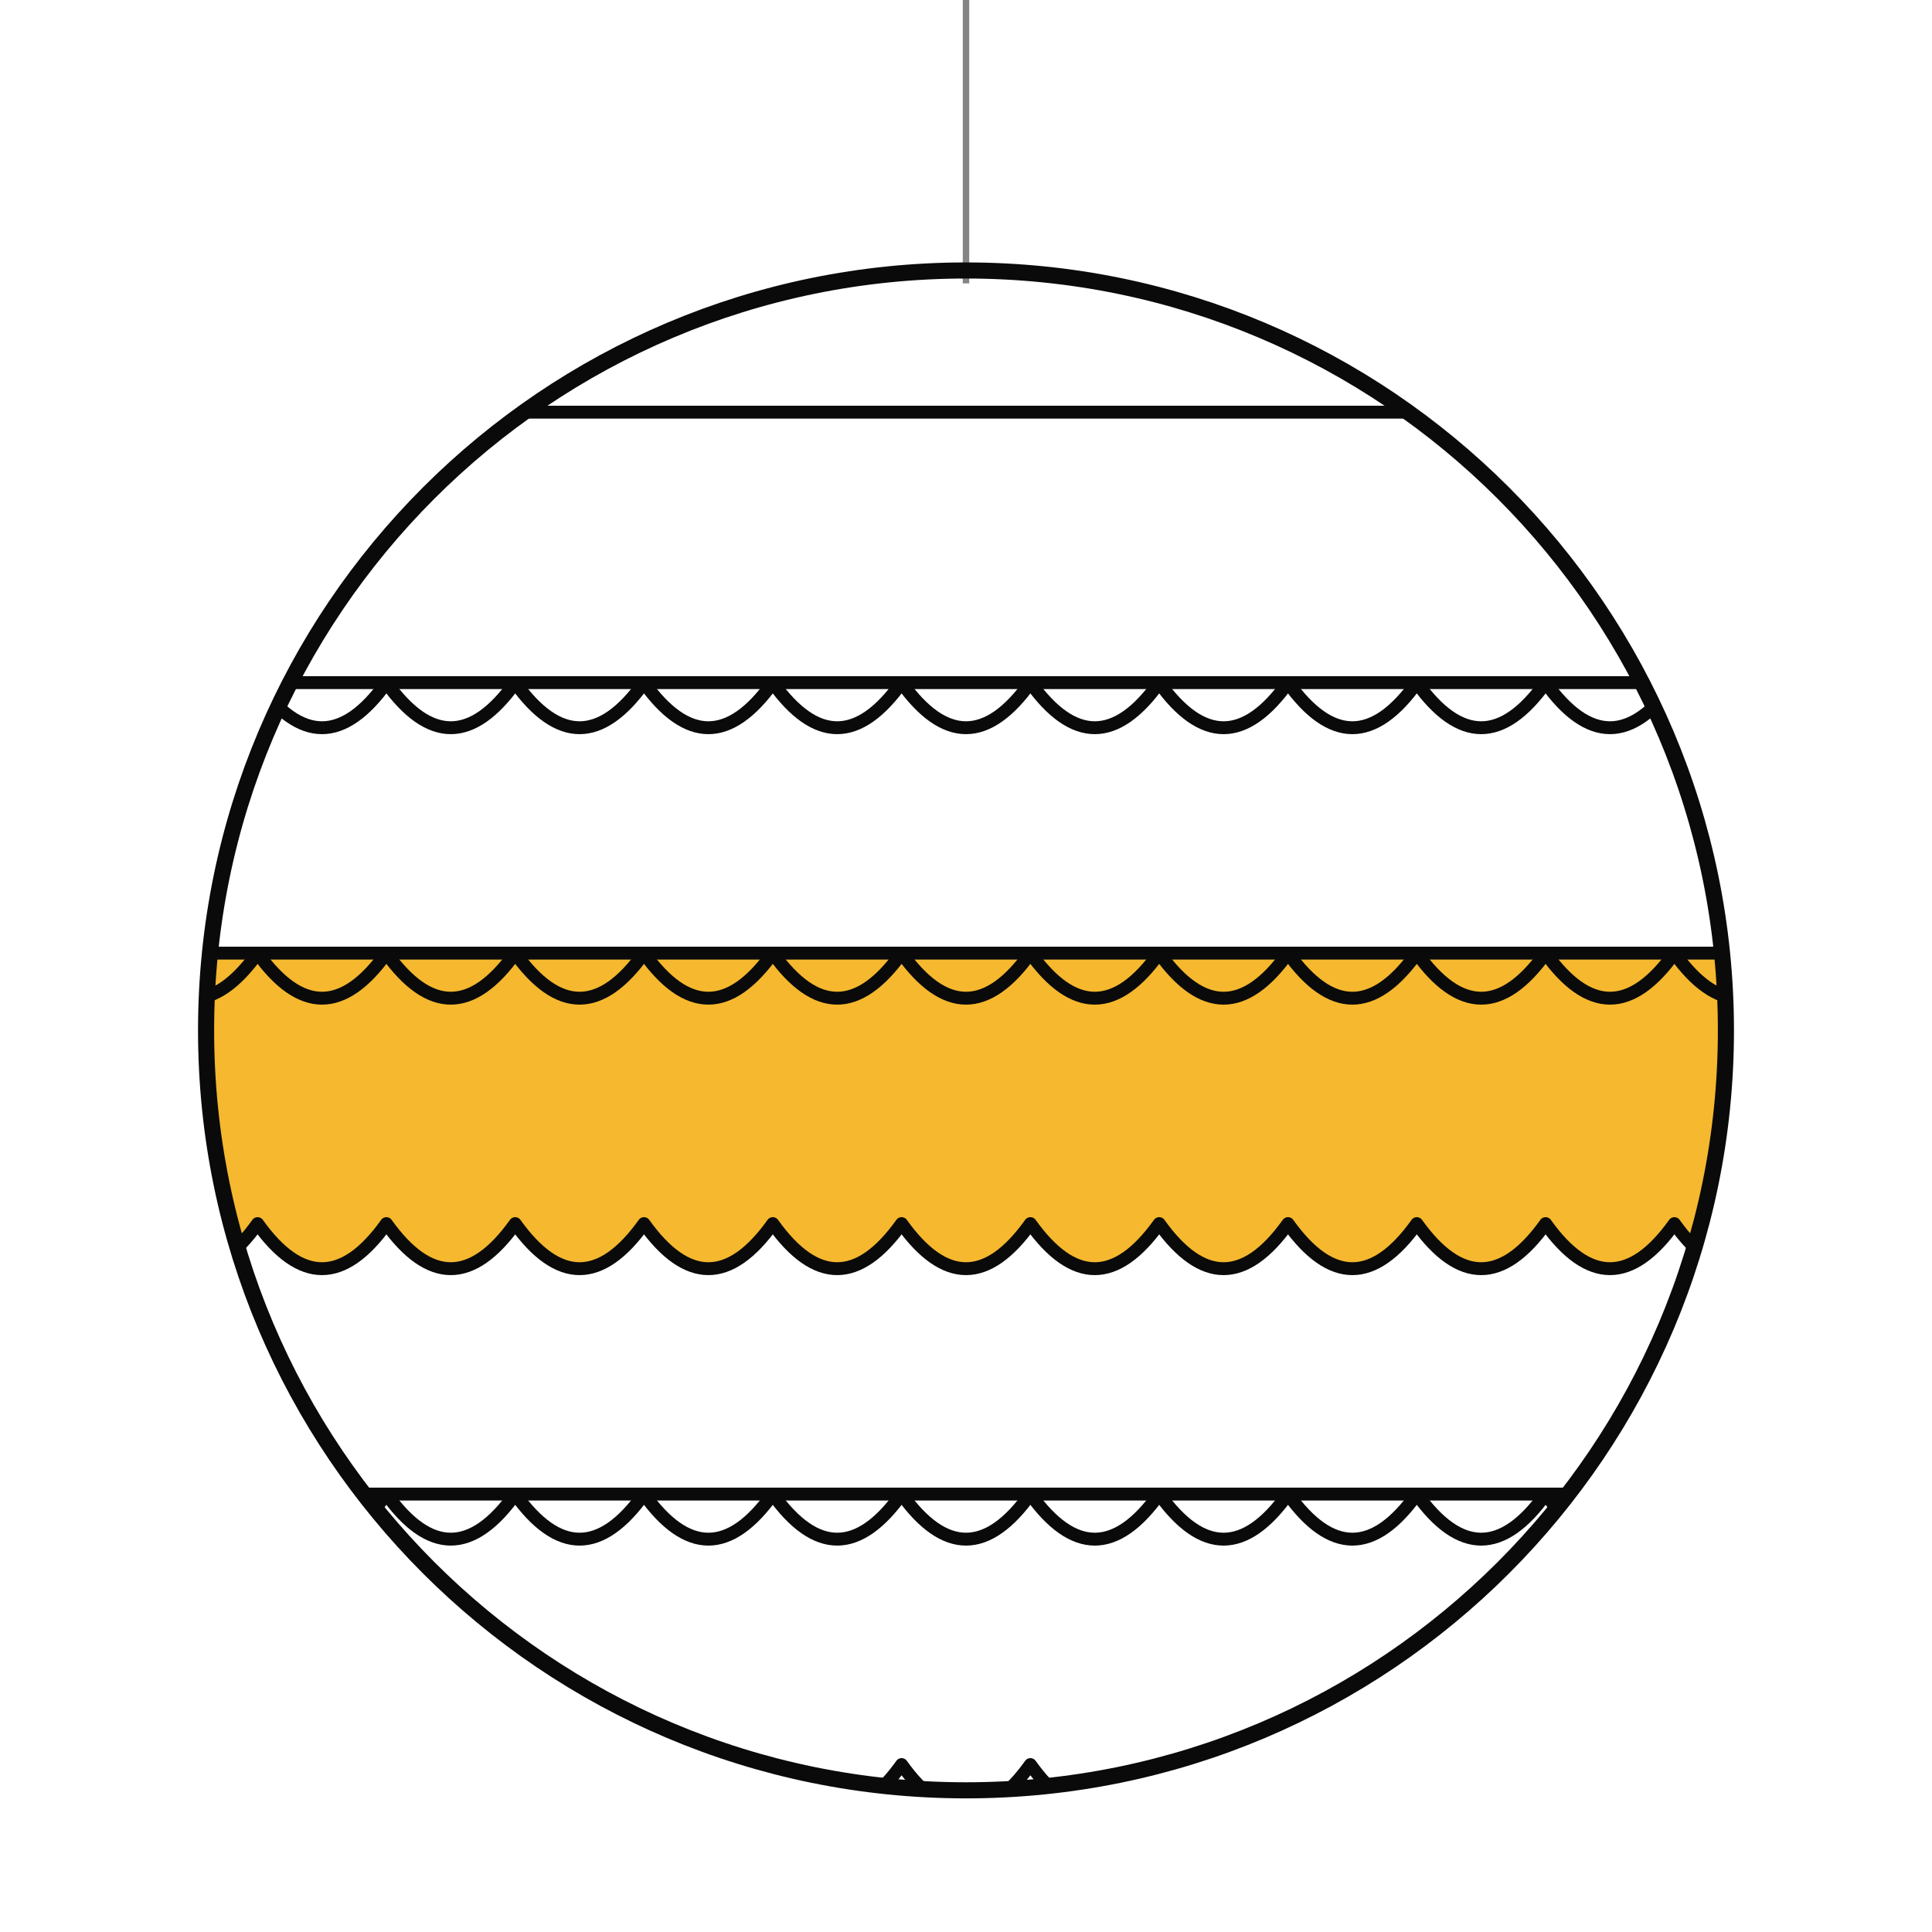
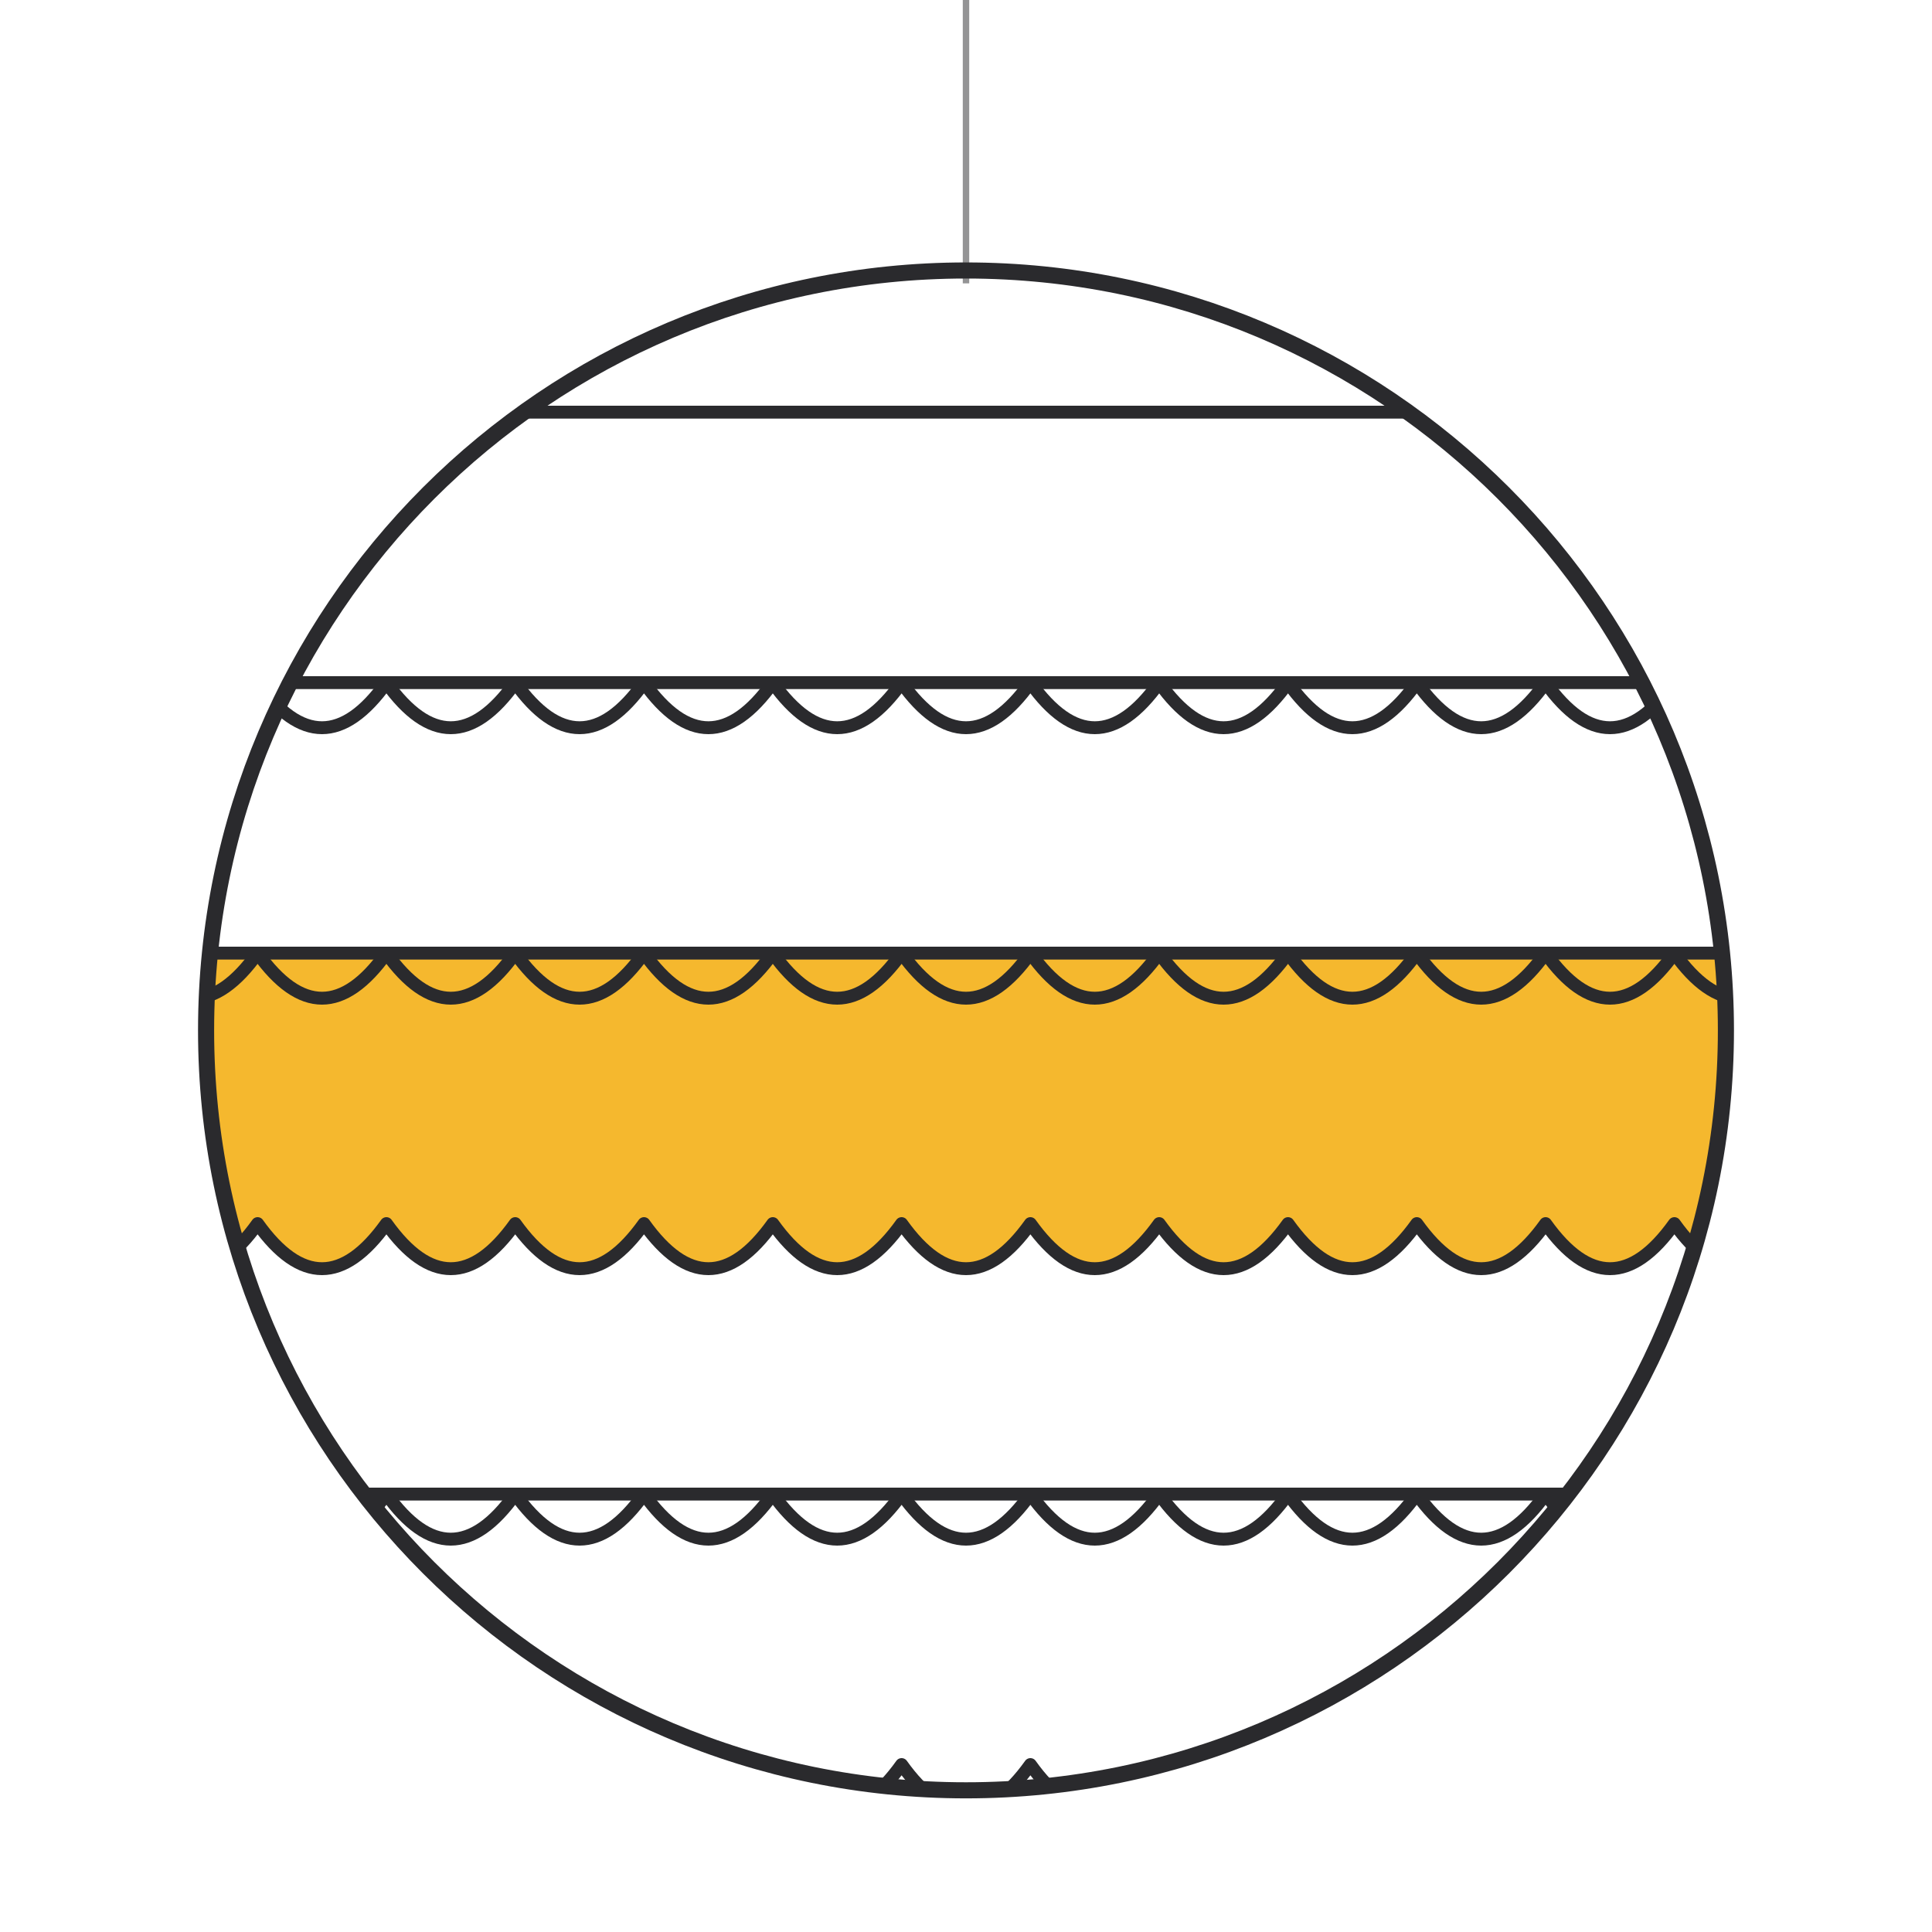
<svg xmlns="http://www.w3.org/2000/svg" viewBox="0 0 300 300">
  <defs>
    <clipPath id="ballclip">
      <circle cx="150" cy="160" r="118" />
    </clipPath>
  </defs>
-   <line x1="150" y1="-10" x2="150" y2="44" stroke="#0A0A0B" stroke-opacity=".5" />
+   <line x1="150" y1="-10" x2="150" y2="44" stroke="#2A2A2D" stroke-opacity=".5" />
  <g clip-path="url(#ballclip)">
-     <path d="M20 232 H280 V274 q-10 14 -20 0 q-10 14 -20 0 q-10 14 -20 0 q-10 14 -20 0 q-10 14 -20 0 q-10 14 -20 0 q-10 14 -20 0 q-10 14 -20 0 q-10 14 -20 0 q-10 14 -20 0 q-10 14 -20 0 q-10 14 -20 0 q-10 14 -20 0 Z" fill="none" stroke="#0A0A0B" stroke-width="2" stroke-linejoin="round" />
-     <path d="M20 190 H280 V232 q-10 14 -20 0 q-10 14 -20 0 q-10 14 -20 0 q-10 14 -20 0 q-10 14 -20 0 q-10 14 -20 0 q-10 14 -20 0 q-10 14 -20 0 q-10 14 -20 0 q-10 14 -20 0 q-10 14 -20 0 q-10 14 -20 0 q-10 14 -20 0 Z" fill="none" stroke="#0A0A0B" stroke-width="2" stroke-linejoin="round" />
-     <path d="M20 148 H280 V190 q-10 14 -20 0 q-10 14 -20 0 q-10 14 -20 0 q-10 14 -20 0 q-10 14 -20 0 q-10 14 -20 0 q-10 14 -20 0 q-10 14 -20 0 q-10 14 -20 0 q-10 14 -20 0 q-10 14 -20 0 q-10 14 -20 0 q-10 14 -20 0 Z" fill="#F5B82E" stroke="#0A0A0B" stroke-width="2" stroke-linejoin="round" />
-     <path d="M20 106 H280 V148 q-10 14 -20 0 q-10 14 -20 0 q-10 14 -20 0 q-10 14 -20 0 q-10 14 -20 0 q-10 14 -20 0 q-10 14 -20 0 q-10 14 -20 0 q-10 14 -20 0 q-10 14 -20 0 q-10 14 -20 0 q-10 14 -20 0 q-10 14 -20 0 Z" fill="none" stroke="#0A0A0B" stroke-width="2" stroke-linejoin="round" />
-     <path d="M20 64 H280 V106 q-10 14 -20 0 q-10 14 -20 0 q-10 14 -20 0 q-10 14 -20 0 q-10 14 -20 0 q-10 14 -20 0 q-10 14 -20 0 q-10 14 -20 0 q-10 14 -20 0 q-10 14 -20 0 q-10 14 -20 0 q-10 14 -20 0 q-10 14 -20 0 Z" fill="none" stroke="#0A0A0B" stroke-width="2" stroke-linejoin="round" />
+     <path d="M20 232 H280 V274 q-10 14 -20 0 q-10 14 -20 0 q-10 14 -20 0 q-10 14 -20 0 q-10 14 -20 0 q-10 14 -20 0 q-10 14 -20 0 q-10 14 -20 0 q-10 14 -20 0 q-10 14 -20 0 q-10 14 -20 0 q-10 14 -20 0 q-10 14 -20 0 Z" fill="none" stroke="#2A2A2D" stroke-width="2" stroke-linejoin="round" />
+     <path d="M20 190 H280 V232 q-10 14 -20 0 q-10 14 -20 0 q-10 14 -20 0 q-10 14 -20 0 q-10 14 -20 0 q-10 14 -20 0 q-10 14 -20 0 q-10 14 -20 0 q-10 14 -20 0 q-10 14 -20 0 q-10 14 -20 0 q-10 14 -20 0 q-10 14 -20 0 Z" fill="none" stroke="#2A2A2D" stroke-width="2" stroke-linejoin="round" />
+     <path d="M20 148 H280 V190 q-10 14 -20 0 q-10 14 -20 0 q-10 14 -20 0 q-10 14 -20 0 q-10 14 -20 0 q-10 14 -20 0 q-10 14 -20 0 q-10 14 -20 0 q-10 14 -20 0 q-10 14 -20 0 q-10 14 -20 0 q-10 14 -20 0 q-10 14 -20 0 Z" fill="#F5B82E" stroke="#2A2A2D" stroke-width="2" stroke-linejoin="round" />
+     <path d="M20 106 H280 V148 q-10 14 -20 0 q-10 14 -20 0 q-10 14 -20 0 q-10 14 -20 0 q-10 14 -20 0 q-10 14 -20 0 q-10 14 -20 0 q-10 14 -20 0 q-10 14 -20 0 q-10 14 -20 0 q-10 14 -20 0 q-10 14 -20 0 q-10 14 -20 0 Z" fill="none" stroke="#2A2A2D" stroke-width="2" stroke-linejoin="round" />
+     <path d="M20 64 H280 V106 q-10 14 -20 0 q-10 14 -20 0 q-10 14 -20 0 q-10 14 -20 0 q-10 14 -20 0 q-10 14 -20 0 q-10 14 -20 0 q-10 14 -20 0 q-10 14 -20 0 q-10 14 -20 0 q-10 14 -20 0 q-10 14 -20 0 q-10 14 -20 0 Z" fill="none" stroke="#2A2A2D" stroke-width="2" stroke-linejoin="round" />
  </g>
-   <circle cx="150" cy="160" r="118" fill="none" stroke="#0A0A0B" stroke-width="2.5" />
+   <circle cx="150" cy="160" r="118" fill="none" stroke="#2A2A2D" stroke-width="2.5" />
</svg>
